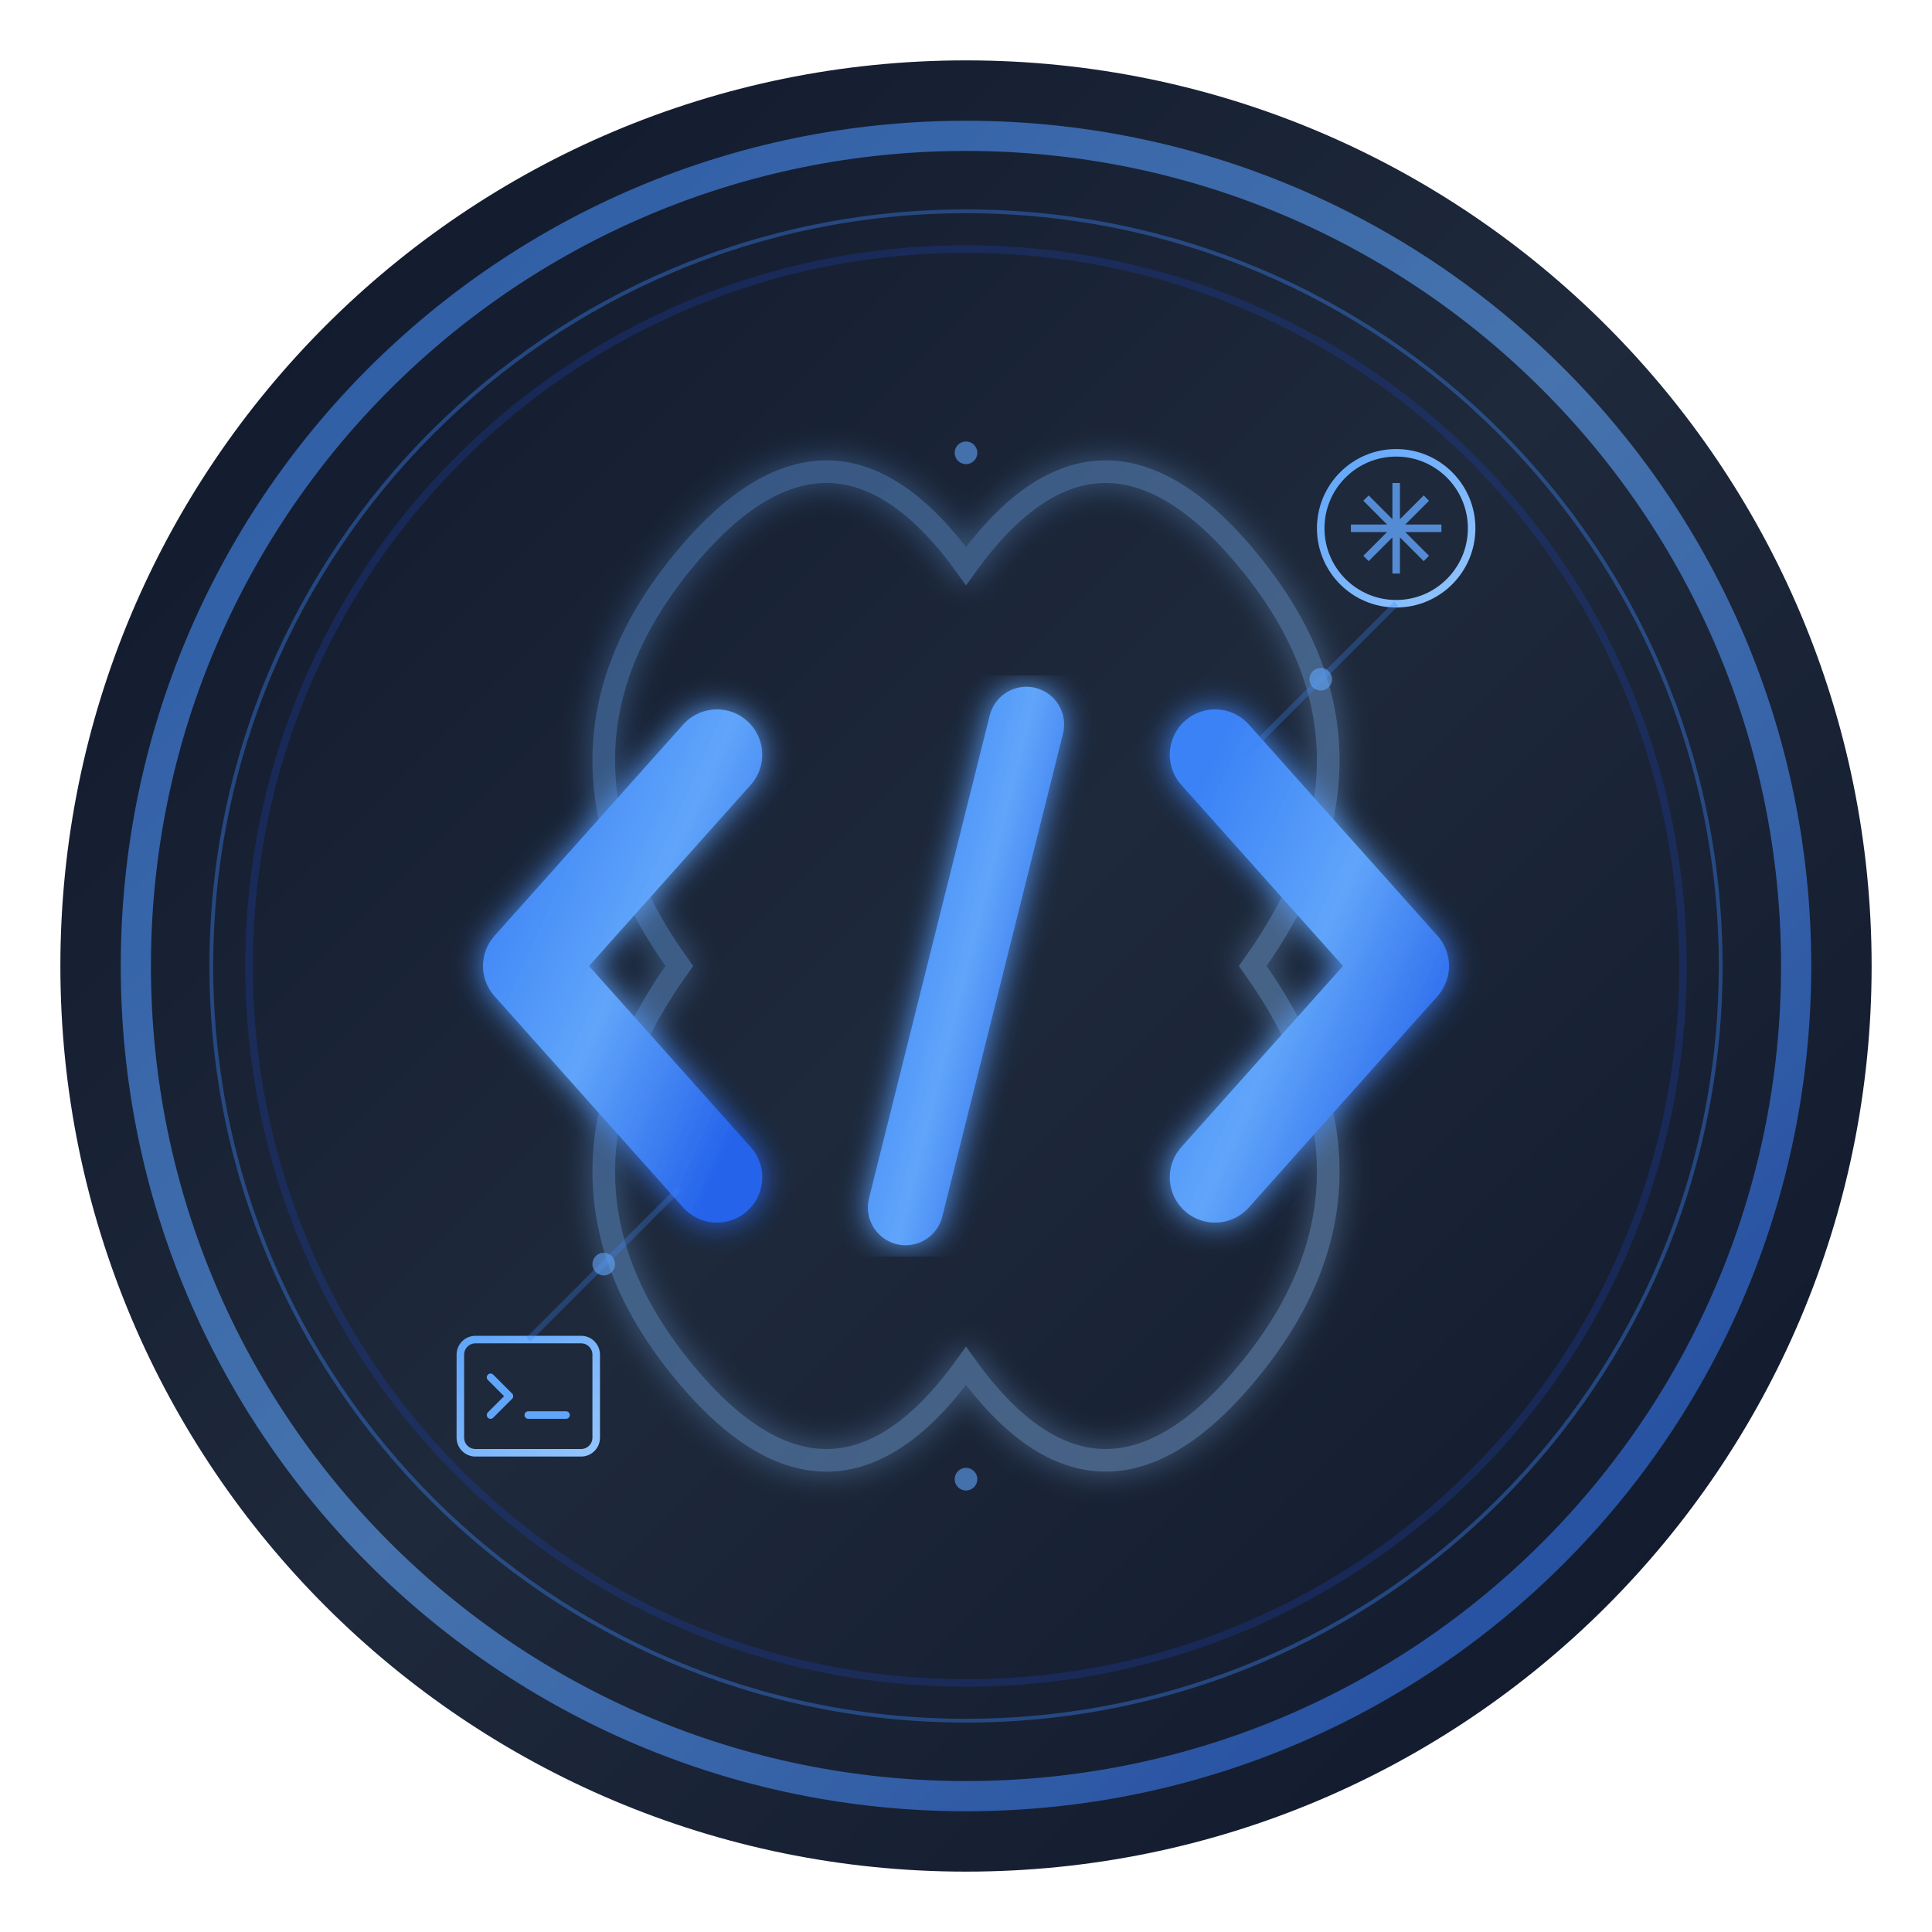
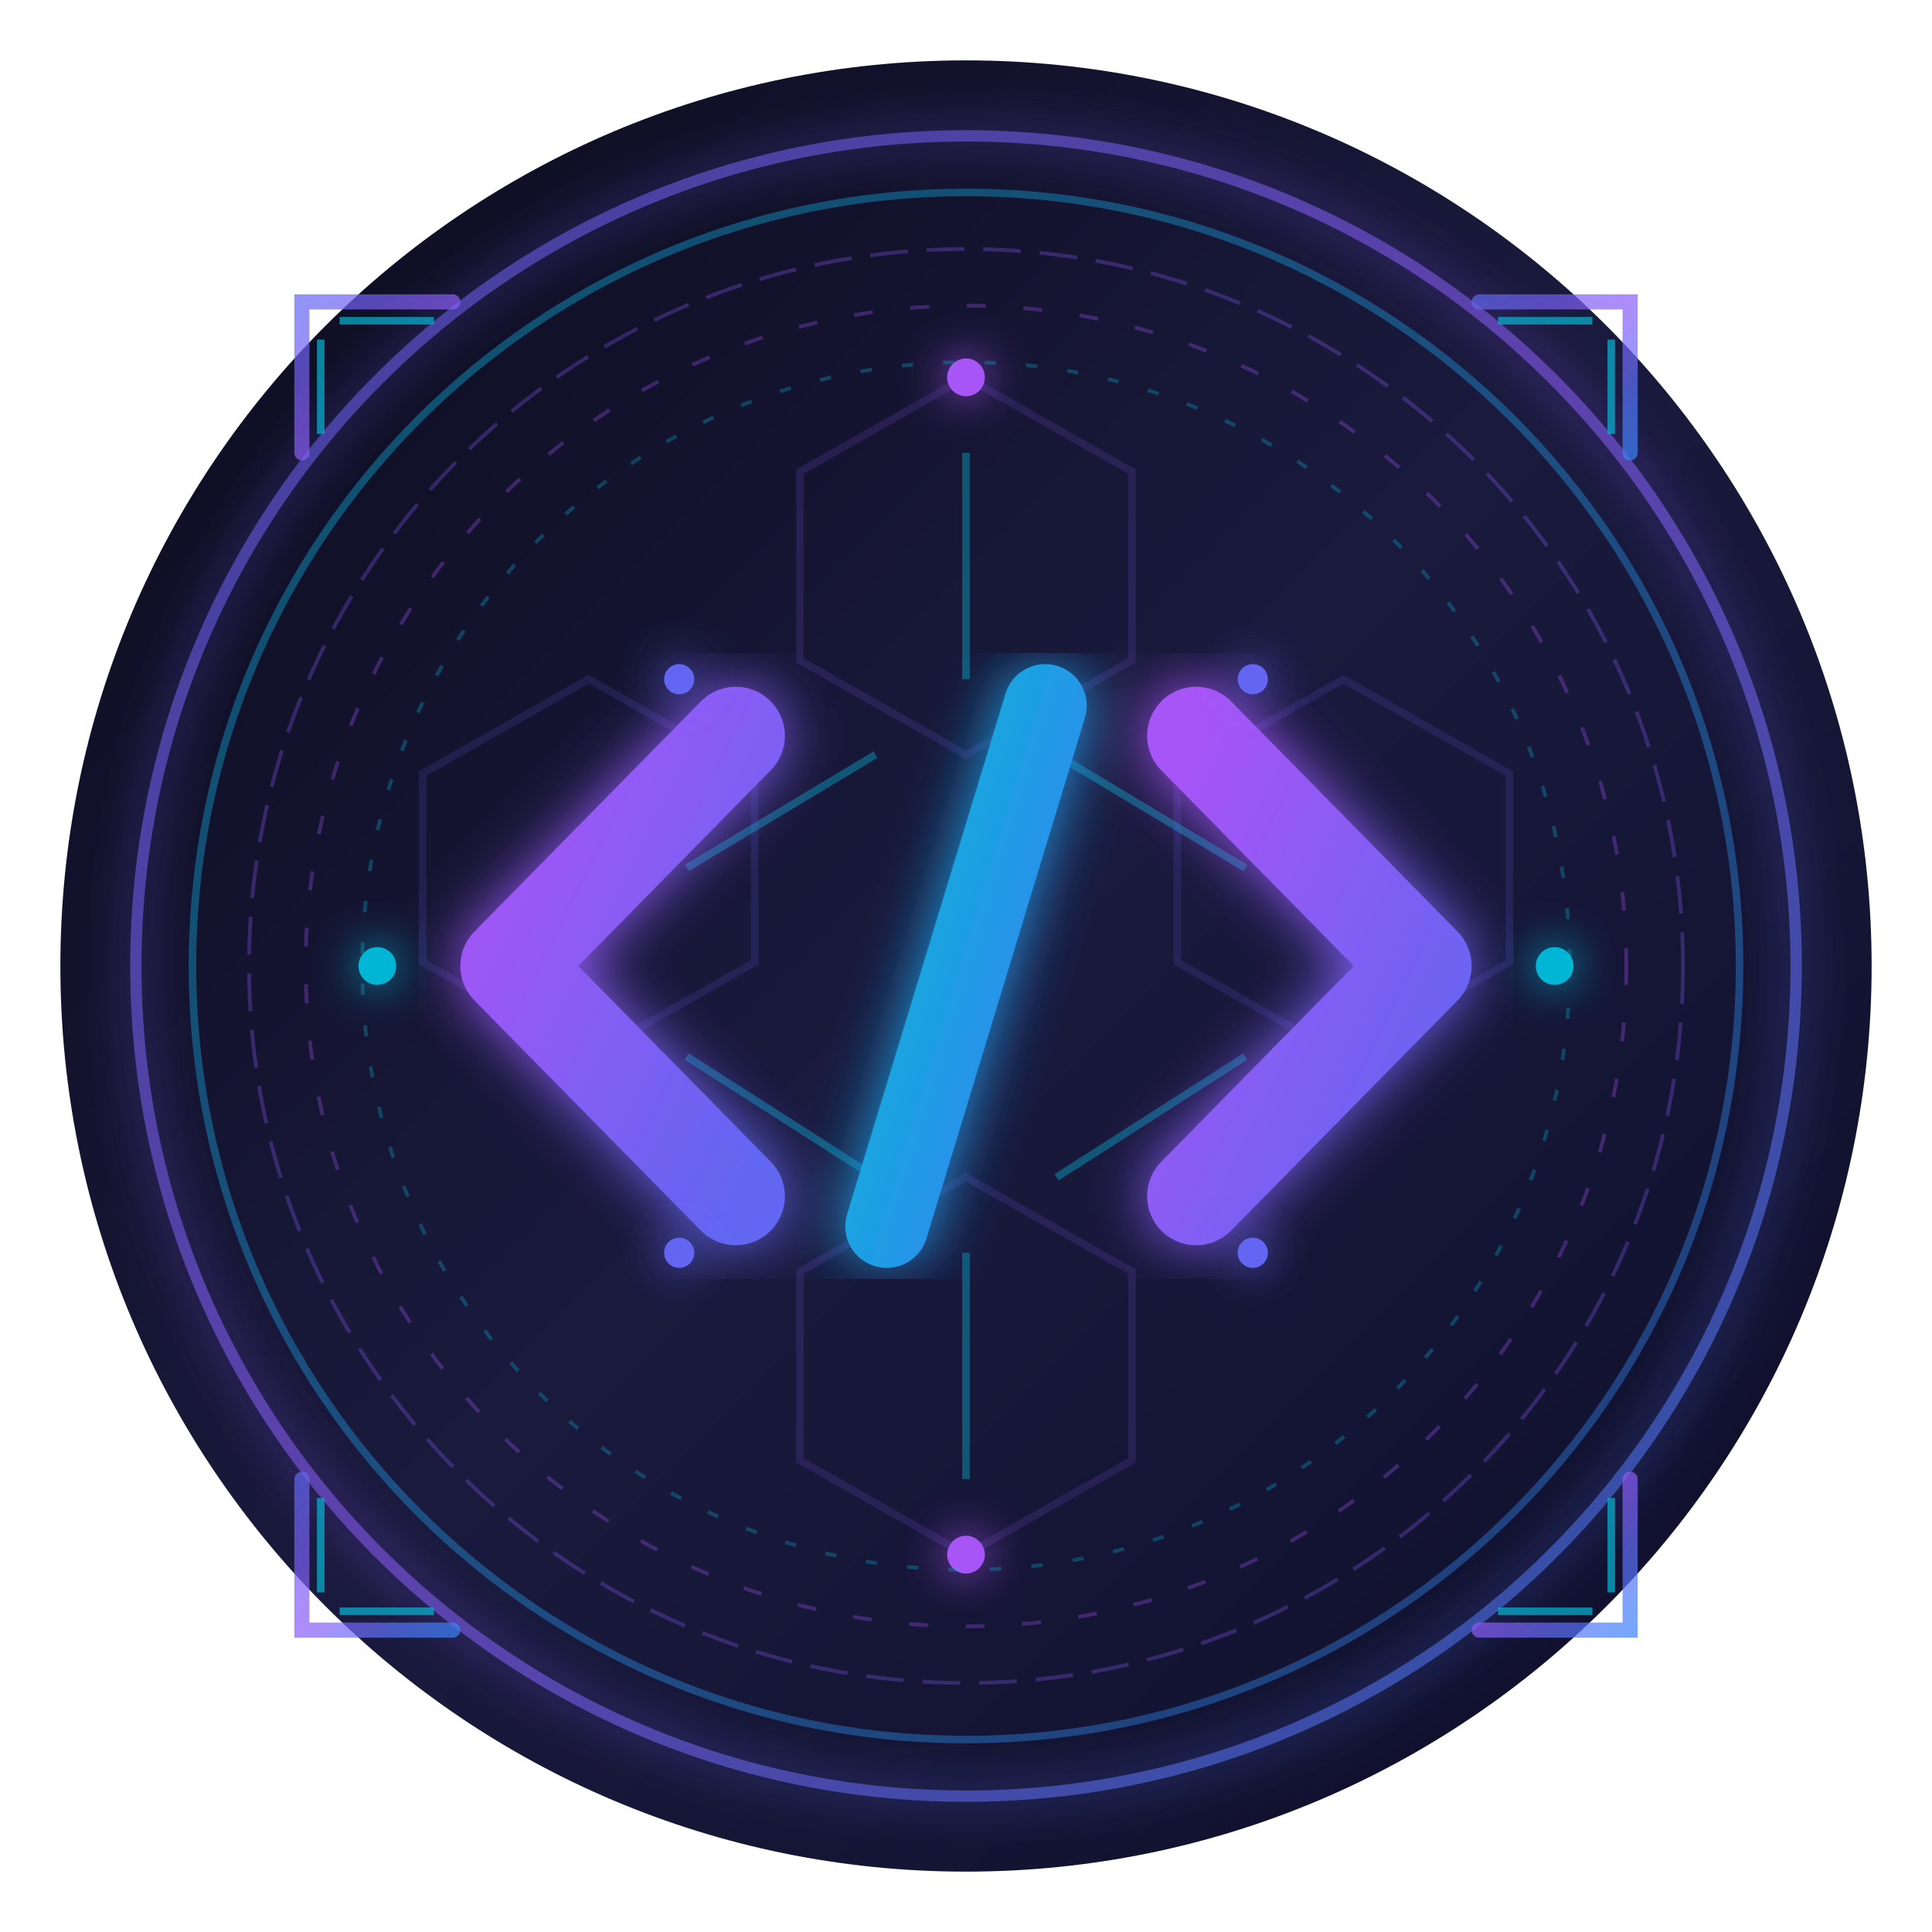
<svg xmlns="http://www.w3.org/2000/svg" width="512" height="512" viewBox="0 0 512 512" fill="none">
  <defs>
    <linearGradient id="bgGradient" x1="0%" y1="0%" x2="100%" y2="100%">
-       <stop offset="0%" style="stop-color:#0f172a;stop-opacity:1" />
-       <stop offset="50%" style="stop-color:#1e293b;stop-opacity:1" />
-       <stop offset="100%" style="stop-color:#0f172a;stop-opacity:1" />
+       <stop offset="0%" style="stop-color:#0a0a1a;stop-opacity:1" />
+       <stop offset="50%" style="stop-color:#1a1a3e;stop-opacity:1" />
+       <stop offset="100%" style="stop-color:#0d0d28;stop-opacity:1" />
    </linearGradient>
-     <linearGradient id="blueGradient" x1="0%" y1="0%" x2="100%" y2="100%">
-       <stop offset="0%" style="stop-color:#3b82f6;stop-opacity:1" />
-       <stop offset="50%" style="stop-color:#60a5fa;stop-opacity:1" />
-       <stop offset="100%" style="stop-color:#2563eb;stop-opacity:1" />
+     <linearGradient id="purpleBlueGradient" x1="0%" y1="0%" x2="100%" y2="100%">
+       <stop offset="0%" style="stop-color:#6366f1;stop-opacity:1" />
+       <stop offset="50%" style="stop-color:#8b5cf6;stop-opacity:1" />
+       <stop offset="100%" style="stop-color:#3b82f6;stop-opacity:1" />
    </linearGradient>
-     <linearGradient id="lightBlueGradient" x1="0%" y1="0%" x2="100%" y2="100%">
-       <stop offset="0%" style="stop-color:#60a5fa;stop-opacity:1" />
-       <stop offset="100%" style="stop-color:#93c5fd;stop-opacity:1" />
+     <linearGradient id="cyanGradient" x1="0%" y1="0%" x2="100%" y2="100%">
+       <stop offset="0%" style="stop-color:#06b6d4;stop-opacity:1" />
+       <stop offset="100%" style="stop-color:#3b82f6;stop-opacity:1" />
+     </linearGradient>
+     <linearGradient id="neonPurple" x1="0%" y1="0%" x2="100%" y2="100%">
+       <stop offset="0%" style="stop-color:#a855f7;stop-opacity:1" />
+       <stop offset="100%" style="stop-color:#6366f1;stop-opacity:1" />
    </linearGradient>
    <filter id="glow">
-       <feGaussianBlur stdDeviation="4" result="coloredBlur" />
+       <feGaussianBlur stdDeviation="6" result="coloredBlur" />
+       <feMerge>
+         <feMergeNode in="coloredBlur" />
+         <feMergeNode in="SourceGraphic" />
+       </feMerge>
+     </filter>
+     <filter id="strongGlow">
+       <feGaussianBlur stdDeviation="8" result="coloredBlur" />
      <feMerge>
        <feMergeNode in="coloredBlur" />
        <feMergeNode in="SourceGraphic" />
      </feMerge>
    </filter>
  </defs>
  <circle cx="256" cy="256" r="240" fill="url(#bgGradient)" />
-   <circle cx="256" cy="256" r="220" fill="none" stroke="url(#blueGradient)" stroke-width="8" opacity="0.6" />
-   <circle cx="256" cy="256" r="190" fill="none" stroke="#1e40af" stroke-width="2" opacity="0.3" />
-   <circle cx="256" cy="256" r="200" fill="none" stroke="#3b82f6" stroke-width="1" opacity="0.4" />
-   <path d="M 180 256 Q 140 200 180 150 Q 220 100 256 150 Q 292 100 332 150 Q 372 200 332 256 Q 372 312 332 362 Q 292 412 256 362 Q 220 412 180 362 Q 140 312 180 256 Z" fill="none" stroke="url(#lightBlueGradient)" stroke-width="6" opacity="0.4" filter="url(#glow)" />
+   <g opacity="0.15">
+     <path d="M 256 100 L 300 125 L 300 175 L 256 200 L 212 175 L 212 125 Z" stroke="#8b5cf6" stroke-width="2" fill="none" />
+     <path d="M 356 180 L 400 205 L 400 255 L 356 280 L 312 255 L 312 205 Z" stroke="#6366f1" stroke-width="2" fill="none" />
+     <path d="M 156 180 L 200 205 L 200 255 L 156 280 L 112 255 L 112 205 Z" stroke="#6366f1" stroke-width="2" fill="none" />
+     <path d="M 256 312 L 300 337 L 300 387 L 256 412 L 212 387 L 212 337 Z" stroke="#8b5cf6" stroke-width="2" fill="none" />
+   </g>
+   <g opacity="0.4" stroke="#06b6d4" stroke-width="2">
+     <line x1="256" y1="120" x2="256" y2="180" />
+     <line x1="280" y1="200" x2="330" y2="230" />
+     <line x1="232" y1="200" x2="182" y2="230" />
+     <line x1="256" y1="332" x2="256" y2="392" />
+     <line x1="330" y1="280" x2="280" y2="312" />
+     <line x1="182" y1="280" x2="232" y2="312" />
+   </g>
+   <circle cx="256" cy="256" r="220" fill="none" stroke="url(#purpleBlueGradient)" stroke-width="3" opacity="0.6" filter="url(#glow)" />
+   <circle cx="256" cy="256" r="205" fill="none" stroke="url(#cyanGradient)" stroke-width="2" opacity="0.4" />
+   <circle cx="256" cy="256" r="190" fill="none" stroke="#8b5cf6" stroke-width="1" opacity="0.3" stroke-dasharray="10 5" />
+   <g filter="url(#strongGlow)">
+     <path d="M 195 195 L 135 256 L 195 317" stroke="url(#neonPurple)" stroke-width="26" stroke-linecap="round" stroke-linejoin="round" fill="none" />
+     <line x1="235" y1="325" x2="277" y2="187" stroke="url(#cyanGradient)" stroke-width="22" stroke-linecap="round" />
+     <path d="M 317 195 L 377 256 L 317 317" stroke="url(#neonPurple)" stroke-width="26" stroke-linecap="round" stroke-linejoin="round" fill="none" />
+   </g>
+   <g opacity="0.7">
+     <path d="M 80 120 L 80 80 L 120 80" stroke="url(#purpleBlueGradient)" stroke-width="4" stroke-linecap="round" fill="none" />
+     <line x1="85" y1="115" x2="85" y2="90" stroke="#06b6d4" stroke-width="2" />
+     <line x1="90" y1="85" x2="115" y2="85" stroke="#06b6d4" stroke-width="2" />
+     <path d="M 392 80 L 432 80 L 432 120" stroke="url(#purpleBlueGradient)" stroke-width="4" stroke-linecap="round" fill="none" />
+     <line x1="427" y1="90" x2="427" y2="115" stroke="#06b6d4" stroke-width="2" />
+     <line x1="397" y1="85" x2="422" y2="85" stroke="#06b6d4" stroke-width="2" />
+     <path d="M 120 432 L 80 432 L 80 392" stroke="url(#purpleBlueGradient)" stroke-width="4" stroke-linecap="round" fill="none" />
+     <line x1="85" y1="422" x2="85" y2="397" stroke="#06b6d4" stroke-width="2" />
+     <line x1="90" y1="427" x2="115" y2="427" stroke="#06b6d4" stroke-width="2" />
+     <path d="M 432 392 L 432 432 L 392 432" stroke="url(#purpleBlueGradient)" stroke-width="4" stroke-linecap="round" fill="none" />
+     <line x1="427" y1="397" x2="427" y2="422" stroke="#06b6d4" stroke-width="2" />
+     <line x1="397" y1="427" x2="422" y2="427" stroke="#06b6d4" stroke-width="2" />
+   </g>
  <g filter="url(#glow)">
-     <path d="M 190 200 L 140 256 L 190 312" stroke="url(#blueGradient)" stroke-width="24" stroke-linecap="round" stroke-linejoin="round" fill="none" />
-     <line x1="240" y1="320" x2="272" y2="192" stroke="url(#blueGradient)" stroke-width="20" stroke-linecap="round" />
-     <path d="M 322 200 L 372 256 L 322 312" stroke="url(#blueGradient)" stroke-width="24" stroke-linecap="round" stroke-linejoin="round" fill="none" />
+     <circle cx="256" cy="100" r="5" fill="#a855f7" />
+     <circle cx="256" cy="412" r="5" fill="#a855f7" />
+     <circle cx="100" cy="256" r="5" fill="#06b6d4" />
+     <circle cx="412" cy="256" r="5" fill="#06b6d4" />
+     <circle cx="180" cy="180" r="4" fill="#6366f1" />
+     <circle cx="332" cy="180" r="4" fill="#6366f1" />
+     <circle cx="180" cy="332" r="4" fill="#6366f1" />
+     <circle cx="332" cy="332" r="4" fill="#6366f1" />
  </g>
-   <g transform="translate(370, 140)">
-     <circle cx="0" cy="0" r="20" fill="#1e293b" stroke="url(#lightBlueGradient)" stroke-width="2" />
-     <path d="M -8,-8 L 8,8 M 8,-8 L -8,8 M 0,-12 L 0,12 M -12,0 L 12,0" stroke="#60a5fa" stroke-width="2" opacity="0.8" />
+   <g opacity="0.3">
+     <circle cx="256" cy="256" r="175" fill="none" stroke="#a855f7" stroke-width="1" stroke-dasharray="5 10" />
+     <circle cx="256" cy="256" r="160" fill="none" stroke="#06b6d4" stroke-width="1" stroke-dasharray="3 8" />
  </g>
-   <g transform="translate(140, 370)">
-     <rect x="-18" y="-15" width="36" height="30" rx="4" fill="#1e293b" stroke="url(#lightBlueGradient)" stroke-width="2" />
-     <path d="M -10,-5 L -5,0 L -10,5" stroke="#60a5fa" stroke-width="2" stroke-linecap="round" stroke-linejoin="round" fill="none" />
-     <line x1="0" y1="5" x2="10" y2="5" stroke="#60a5fa" stroke-width="2" stroke-linecap="round" />
-   </g>
-   <line x1="370" y1="160" x2="330" y2="200" stroke="#3b82f6" stroke-width="1.5" opacity="0.3" />
-   <line x1="140" y1="355" x2="180" y2="315" stroke="#3b82f6" stroke-width="1.5" opacity="0.3" />
-   <circle cx="350" cy="180" r="3" fill="#60a5fa" opacity="0.6" />
-   <circle cx="160" cy="335" r="3" fill="#60a5fa" opacity="0.6" />
-   <circle cx="256" cy="120" r="3" fill="#60a5fa" opacity="0.6" />
-   <circle cx="256" cy="392" r="3" fill="#60a5fa" opacity="0.6" />
</svg>
